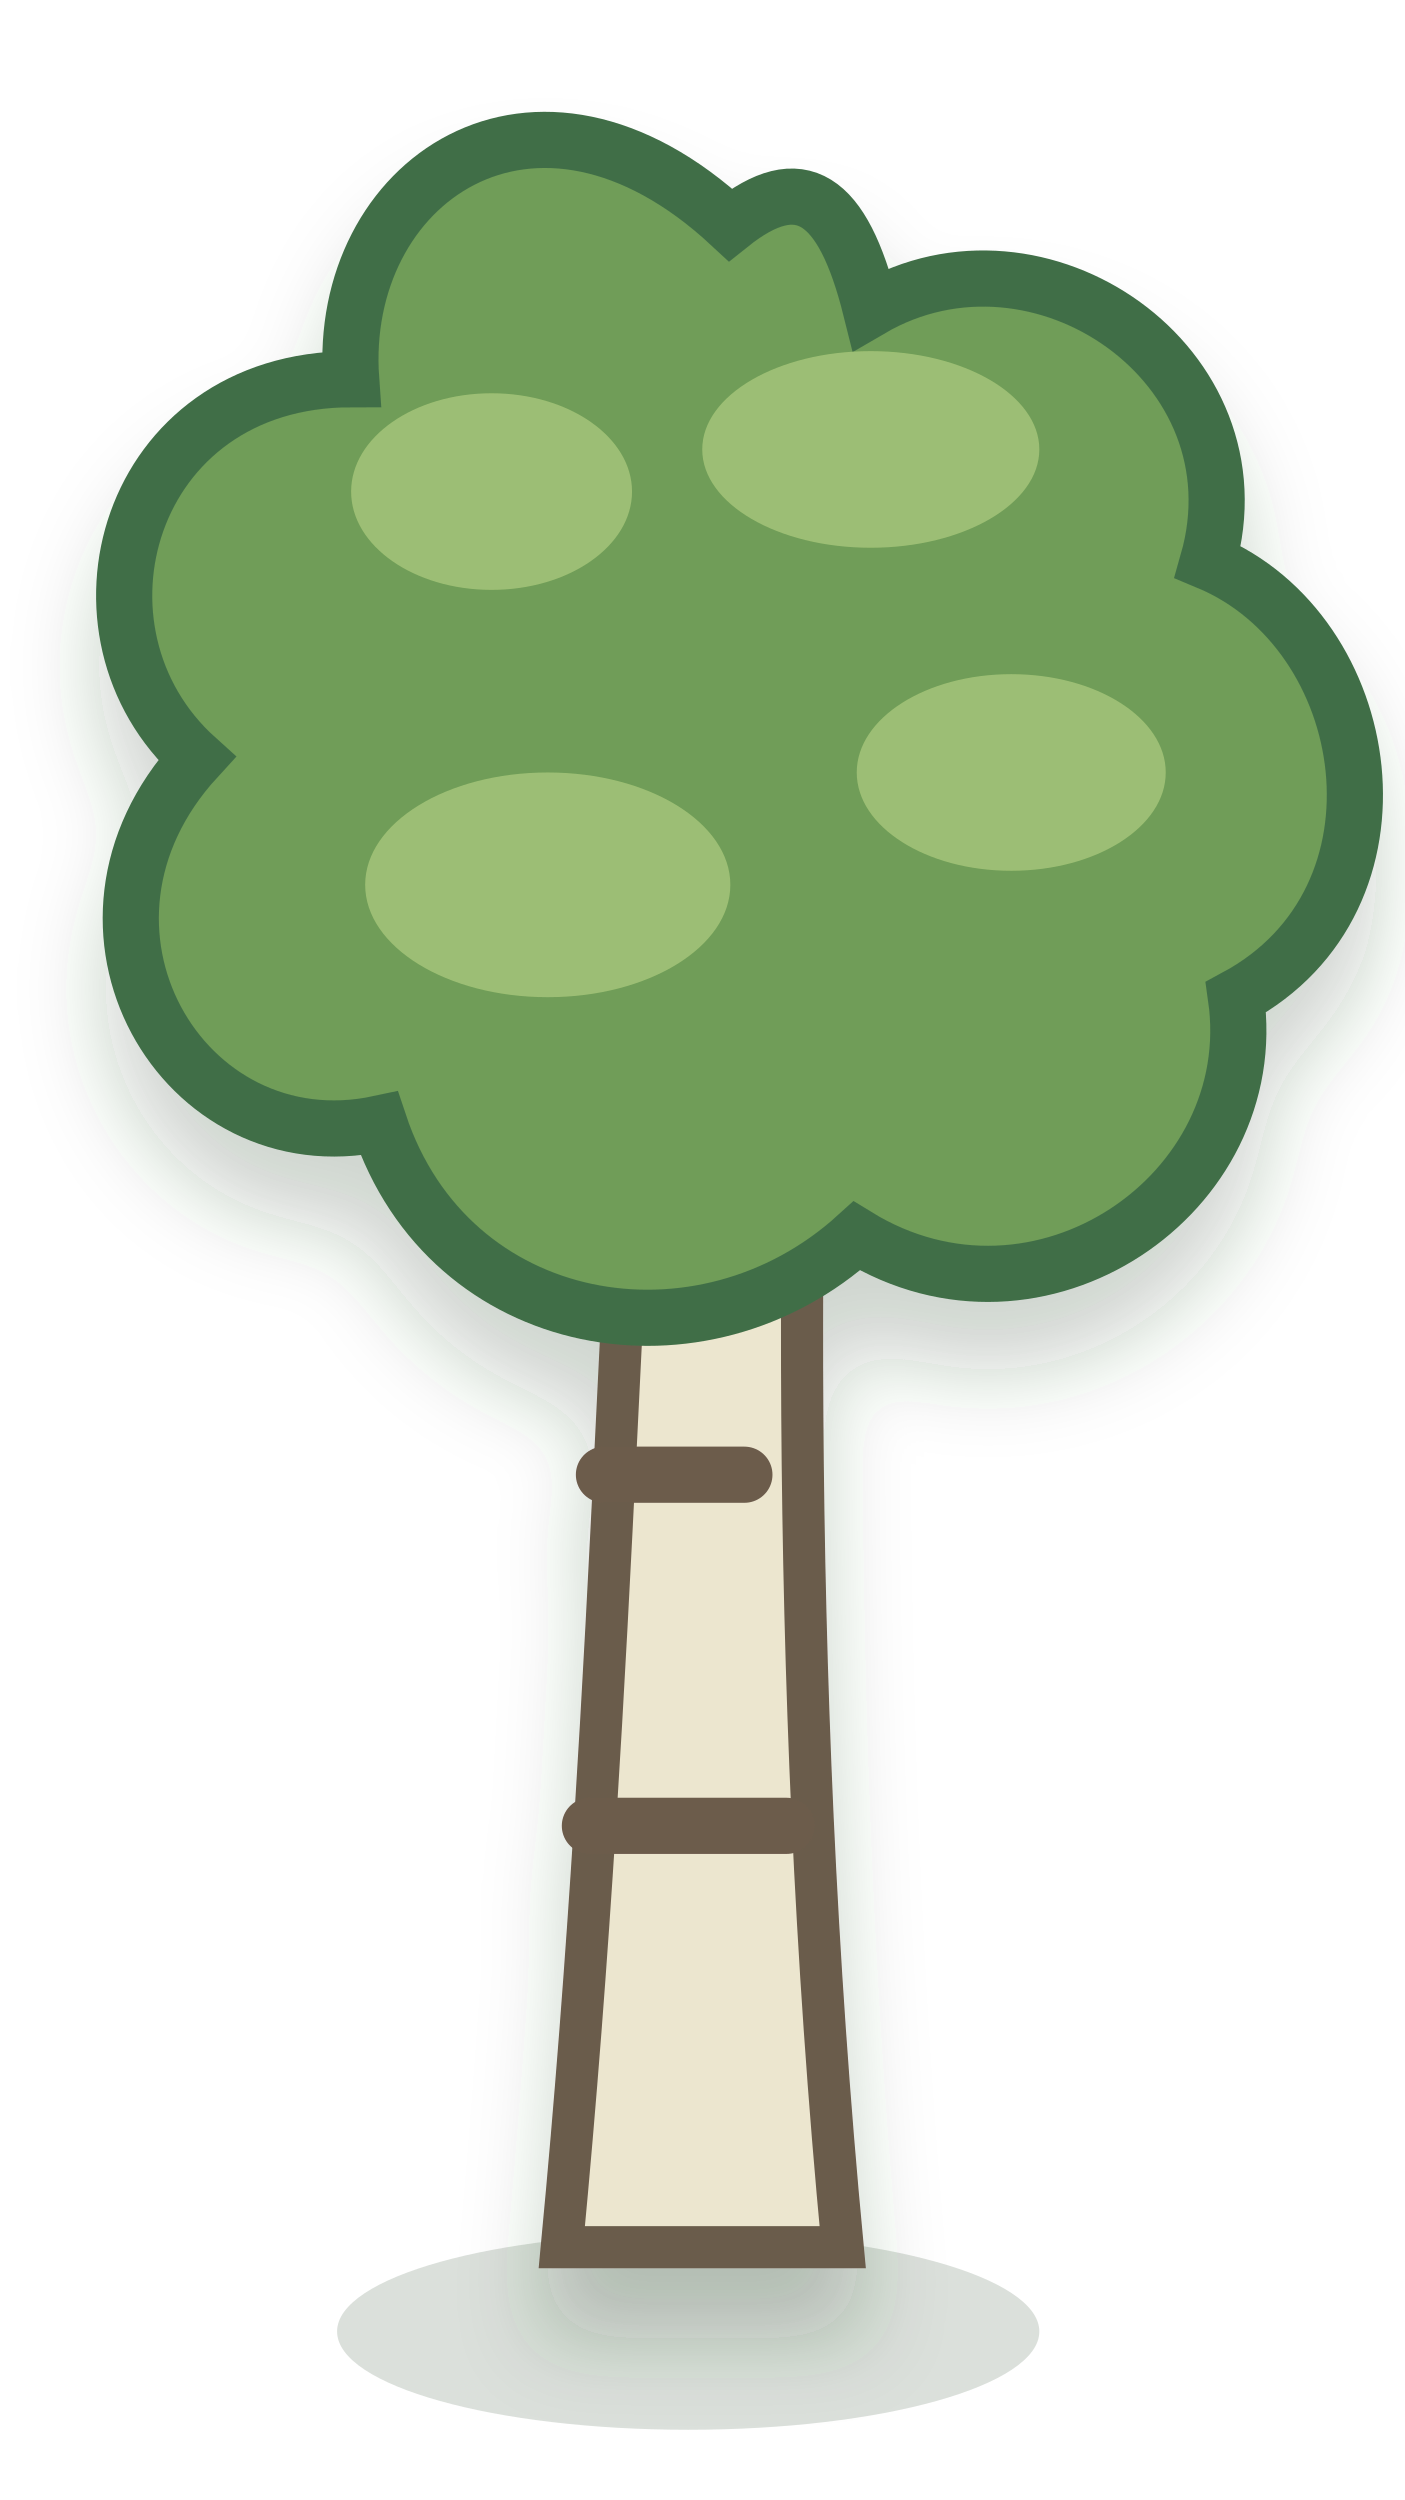
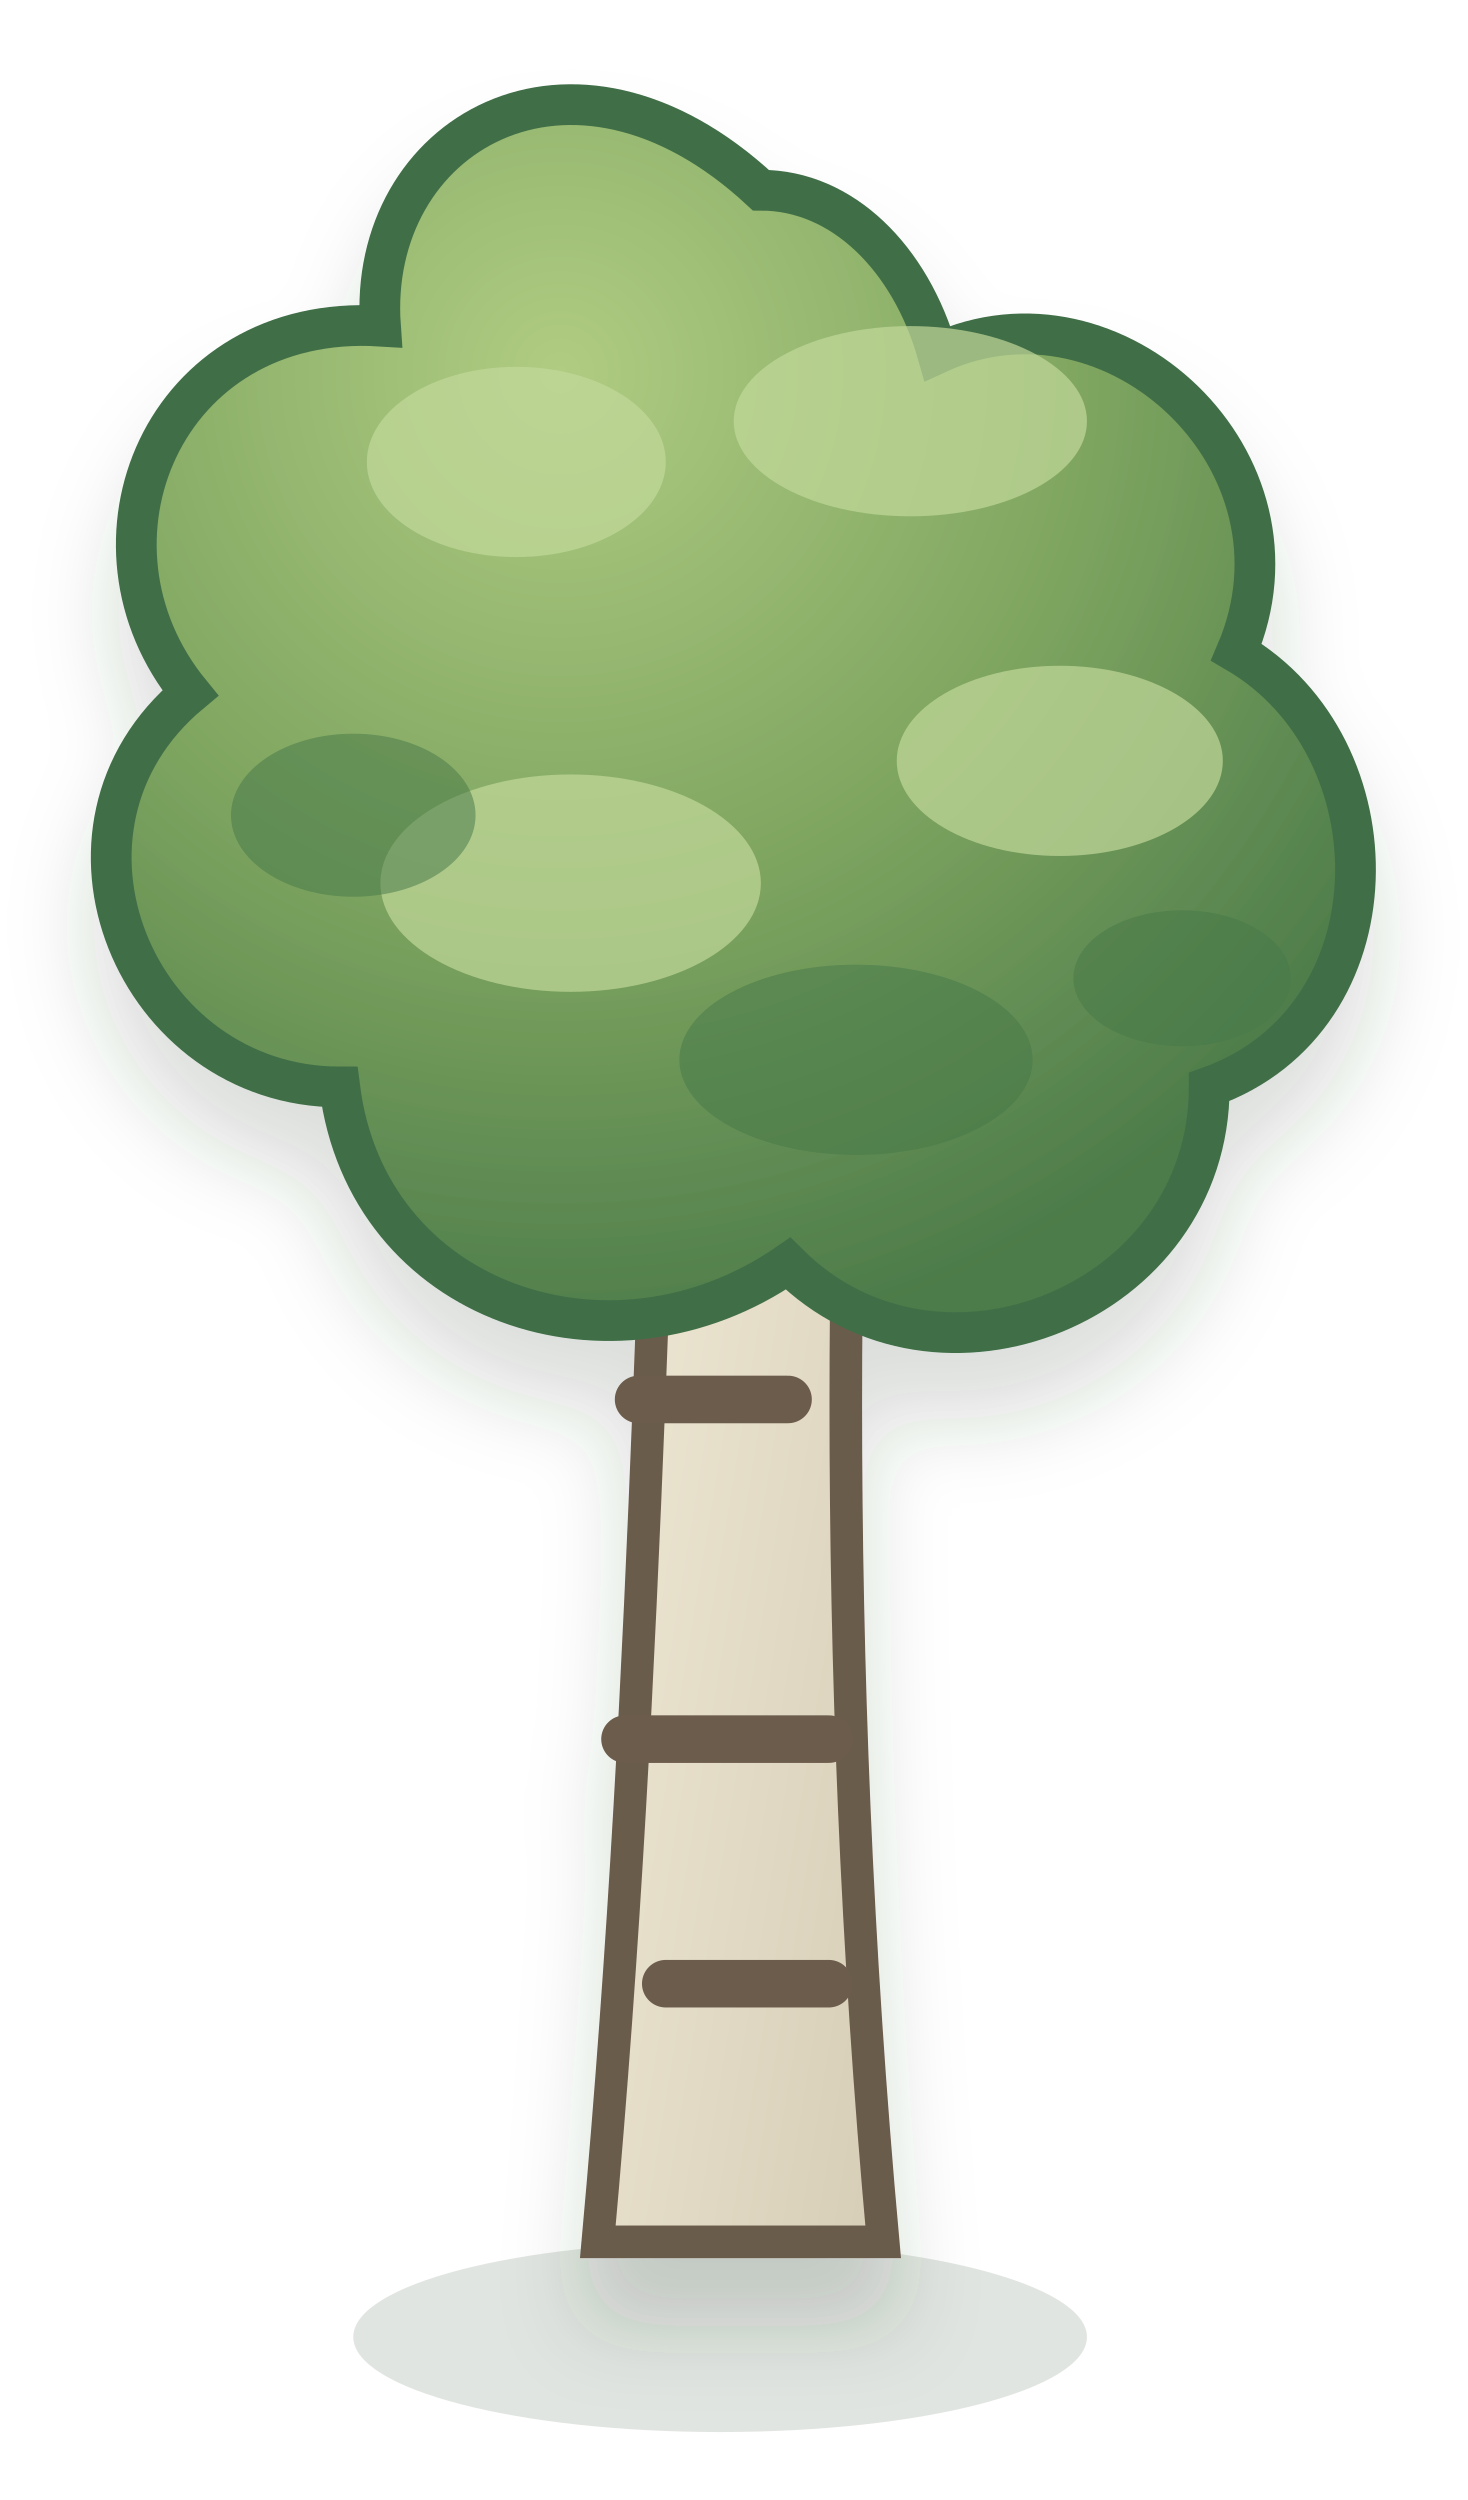
- <svg xmlns="http://www.w3.org/2000/svg" width="100" height="178" viewBox="0 0 100 178">
+ <svg xmlns="http://www.w3.org/2000/svg" width="108" height="184" viewBox="0 0 108 184">
  <defs>
-     <filter id="s" x="-30%" y="-20%" width="160%" height="160%">
-       <feDropShadow dx="0" dy="5" stdDeviation="3" flood-color="#27402d" flood-opacity=".22" />
+     <linearGradient id="trunk" x1="0" y1="0" x2="1" y2=".9">
+       <stop stop-color="#f3edda" />
+       <stop offset="1" stop-color="#d8cfb8" />
+     </linearGradient>
+     <radialGradient id="crown" cx=".36" cy=".22" r=".8">
+       <stop stop-color="#b0cc82" />
+       <stop offset=".55" stop-color="#7da45f" />
+       <stop offset="1" stop-color="#4c7b4a" />
+     </radialGradient>
+     <filter id="shadow" x="-25%" y="-20%" width="150%" height="155%">
+       <feDropShadow dx="0" dy="5" stdDeviation="3" flood-color="#27402d" flood-opacity=".17" />
    </filter>
  </defs>
-   <ellipse cx="49" cy="166" rx="25" ry="7" fill="#385337" opacity=".18" />
-   <g filter="url(#s)">
-     <path d="M47 52c-3 32-3 66-7 108h20c-4-42-3-79-2-111z" fill="#ece6cf" stroke="#6b5c4b" stroke-width="3" />
-     <path d="M44 84h12M43 105h10M42 130h14M48 66h8" stroke="#6c5b4c" stroke-width="4" stroke-linecap="round" />
-     <path d="M52 16C38 3 24 13 25 27 9 27 4 45 14 54 3 66 13 83 27 80c5 15 23 18 34 8 13 8 29-3 27-17 13-7 10-26-2-31 4-14-12-25-24-18-2-8-5-10-10-6z" fill="#6f9d58" stroke="#416e47" stroke-width="4" />
-     <g fill="#a8c77a" opacity=".8">
-       <ellipse cx="35" cy="35" rx="10" ry="7" />
-       <ellipse cx="62" cy="32" rx="12" ry="7" />
-       <ellipse cx="72" cy="55" rx="11" ry="7" />
-       <ellipse cx="39" cy="63" rx="13" ry="8" />
+   <ellipse cx="53" cy="172" rx="27" ry="7" fill="#385337" opacity=".15" />
+   <g filter="url(#shadow)">
+     <path d="M50 52c-2 31-2 69-6 113h21c-4-44-3-82-1-115z" fill="url(#trunk)" stroke="#6b5c4b" stroke-width="2.4" />
+     <path d="M48 81h14M47 103h11M46 128h15M53 65h9M49 146h12" stroke="#6c5b4c" stroke-width="3.5" stroke-linecap="round" />
+     <path d="M56 14C42 1 27 10 28 24 12 23 5 40 14 51 2 61 10 80 25 80c2 16 20 22 33 13 11 11 31 3 31-13 14-5 14-25 2-32 6-14-9-28-22-22-2-7-7-12-13-12z" fill="url(#crown)" stroke="#416e47" stroke-width="3" />
+     <g fill="#c2d99a" opacity=".7">
+       <ellipse cx="38" cy="34" rx="11" ry="7" />
+       <ellipse cx="67" cy="31" rx="13" ry="7" />
+       <ellipse cx="78" cy="56" rx="12" ry="7" />
+       <ellipse cx="42" cy="65" rx="14" ry="8" />
+     </g>
+     <g fill="#467849" opacity=".52">
+       <ellipse cx="26" cy="60" rx="9" ry="6" />
+       <ellipse cx="63" cy="78" rx="13" ry="7" />
+       <ellipse cx="87" cy="72" rx="8" ry="5" />
    </g>
  </g>
</svg>
